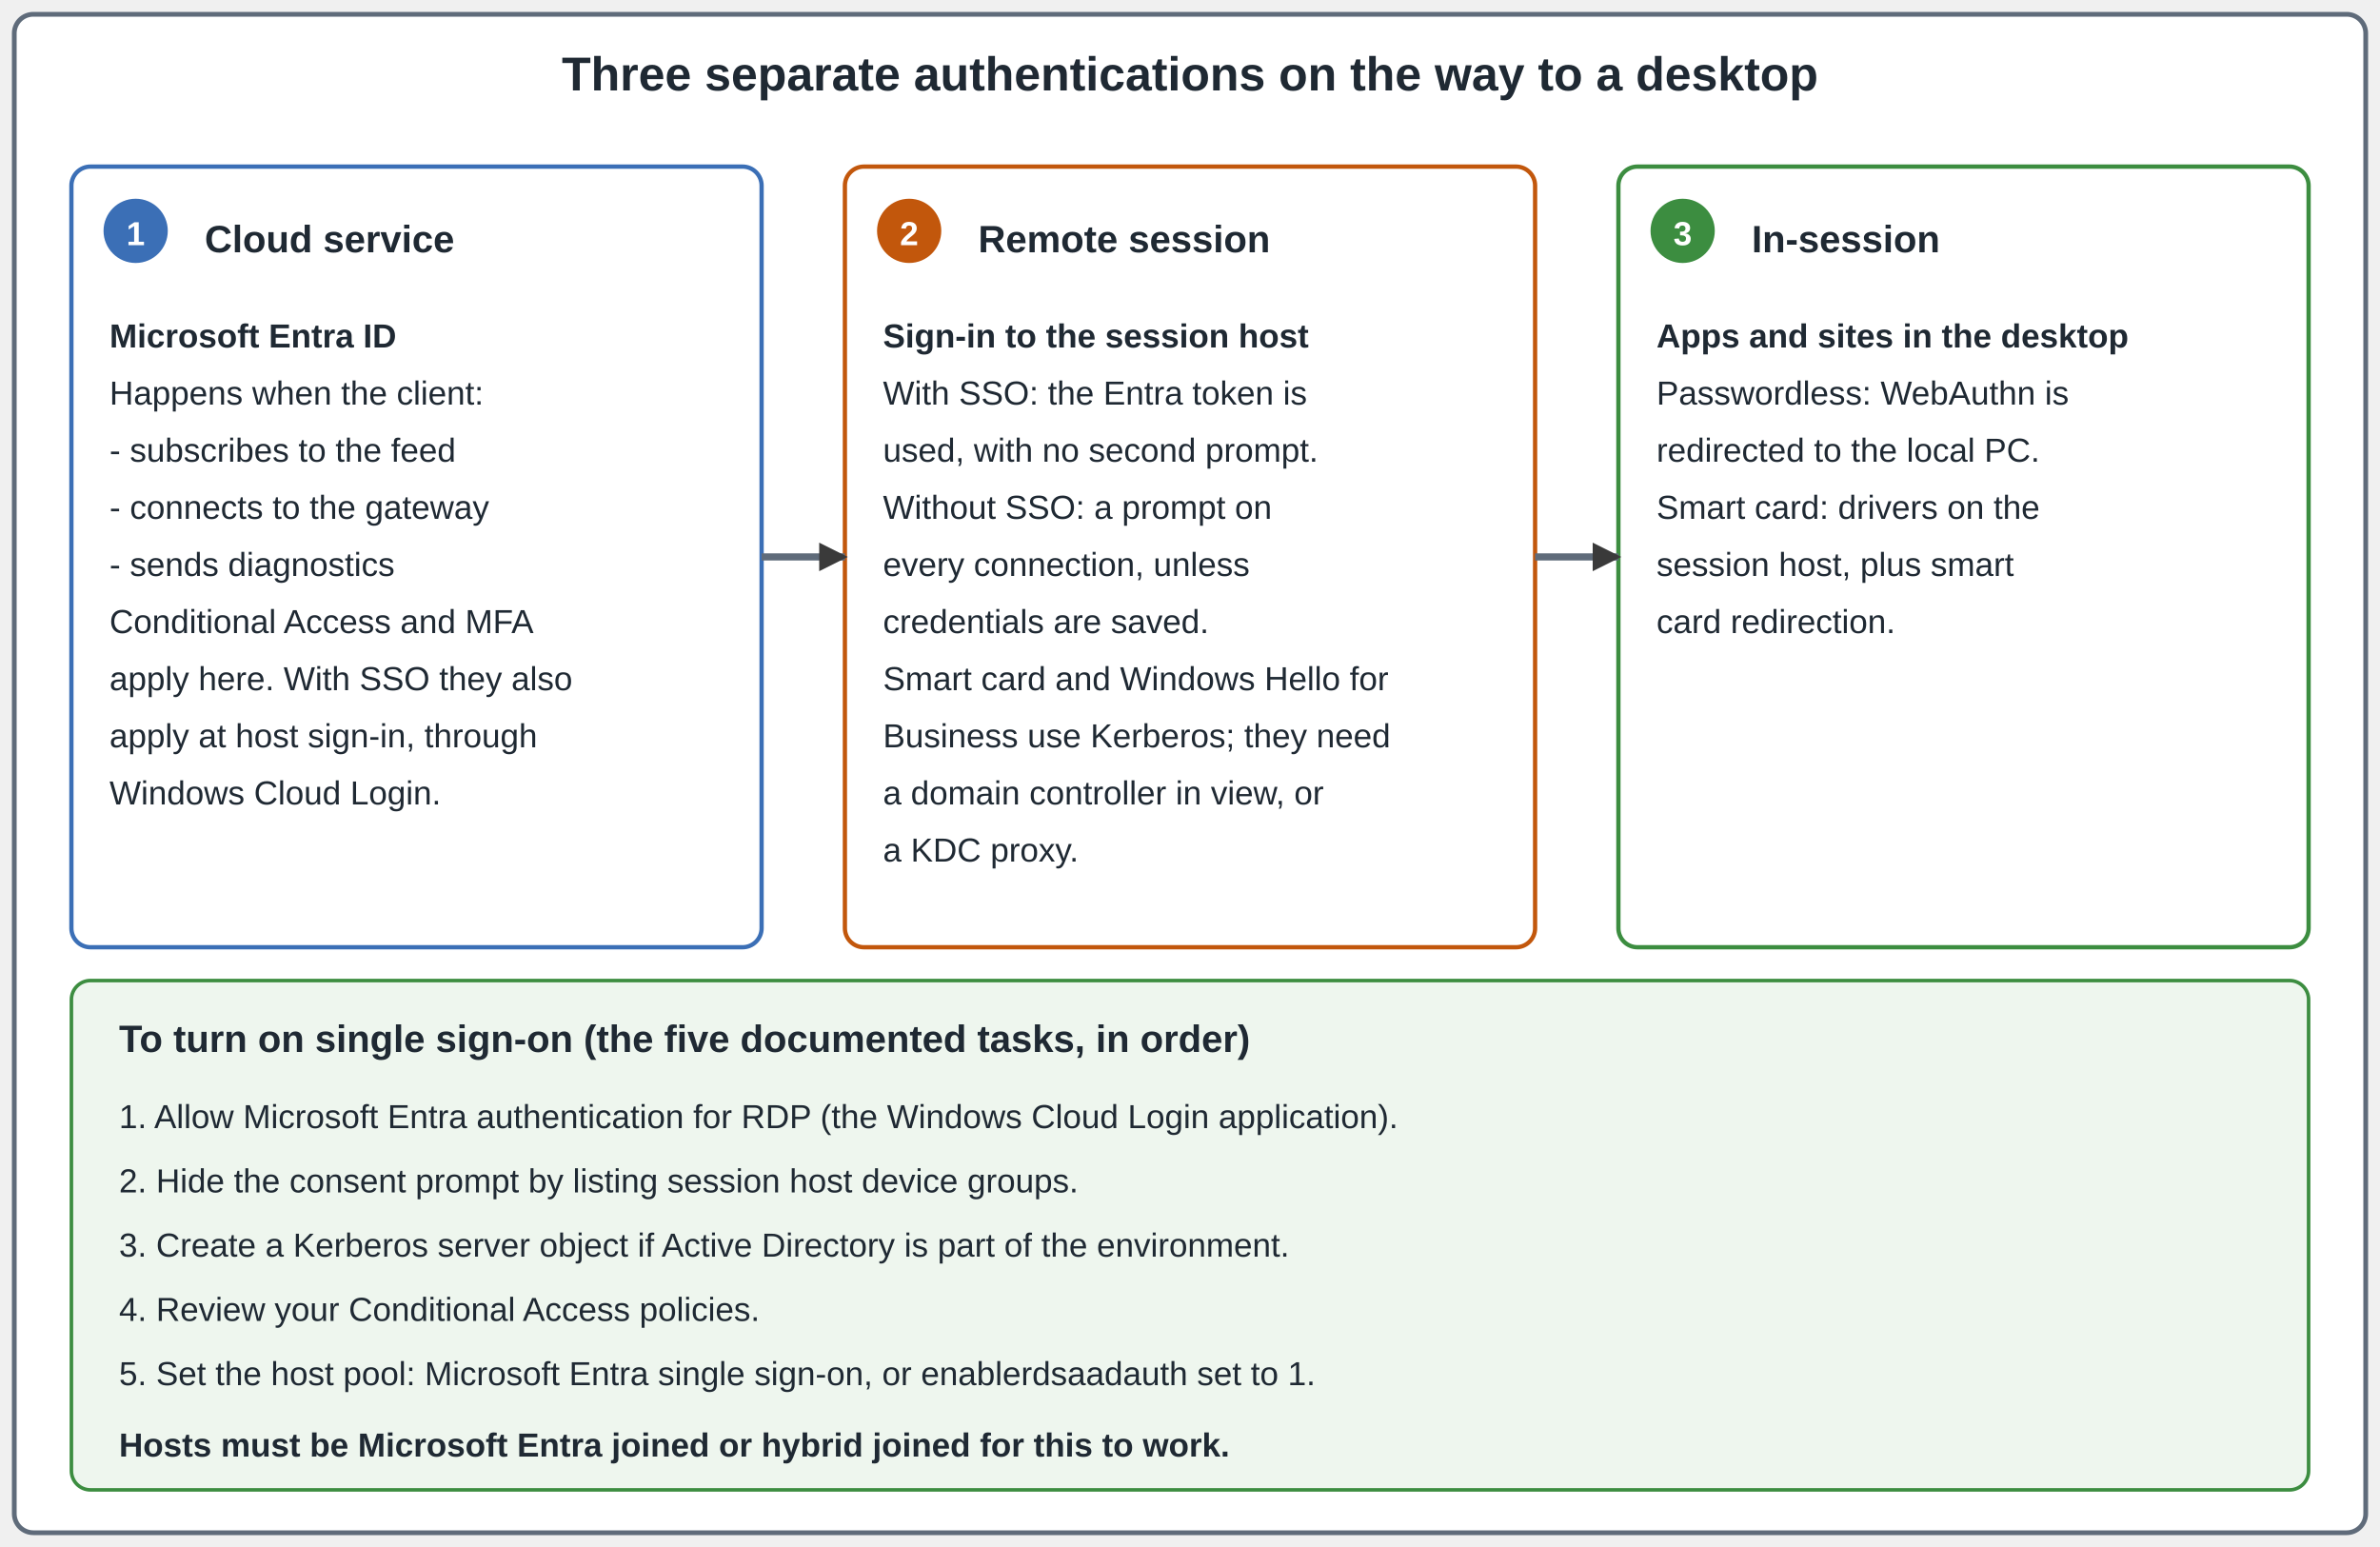
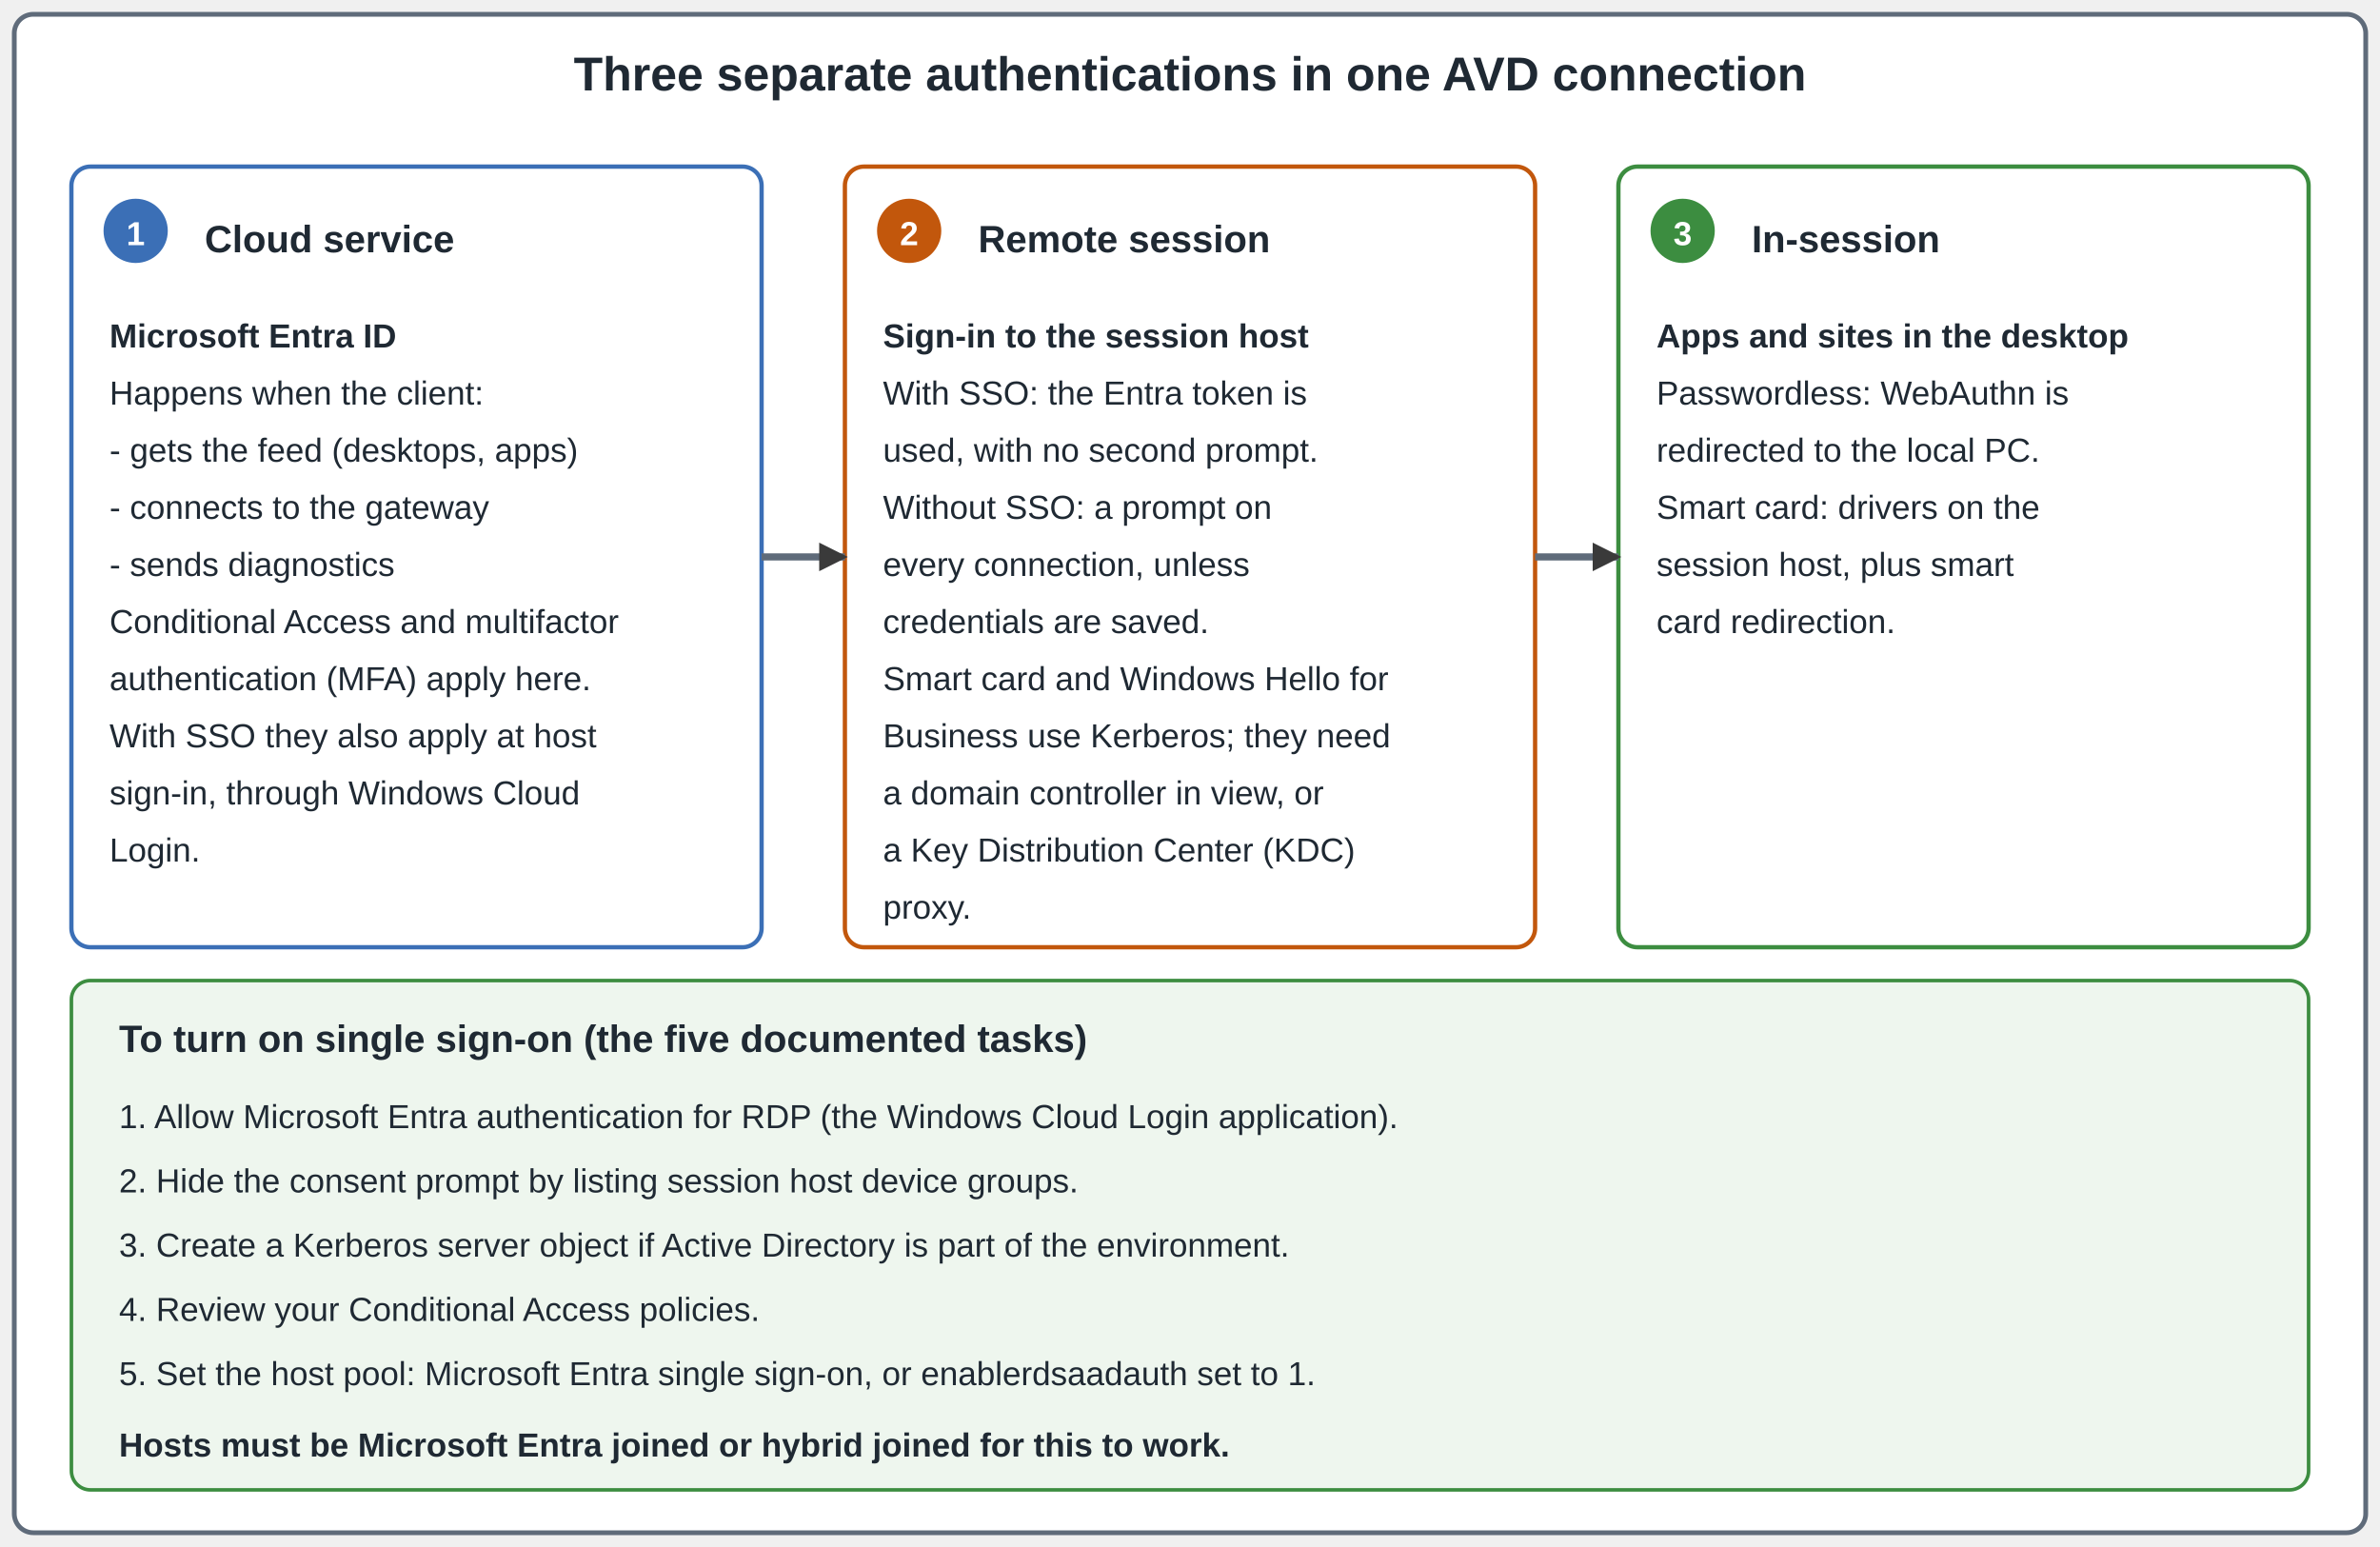
<svg xmlns="http://www.w3.org/2000/svg" viewBox="0 0 1000 650" width="1000" height="650" role="img" aria-labelledby="t d" font-family="Segoe UI, Arial, sans-serif">
  <defs>
    <marker id="arr" viewBox="0 0 10 10" refX="9" refY="5" markerWidth="4" markerHeight="4" orient="auto">
      <path d="M0,0 L10,5 L0,10 z" fill="#3a3a3a" />
    </marker>
  </defs>
  <rect x="6" y="6" width="988" height="638" rx="8" fill="#ffffff" stroke="#5f6b7a" stroke-width="2" />
-   <text x="500" y="38" font-size="20" font-weight="600" text-anchor="middle" fill="#1f2933">Three separate authentications on the way to a desktop</text>
+   <text x="500" y="38" font-size="20" font-weight="600" text-anchor="middle" fill="#1f2933">Three separate authentications in one AVD connection</text>
  <rect x="30" y="70" width="290" height="328" rx="8" fill="#ffffff" stroke="#3b6fb6" stroke-width="1.8" />
  <rect x="44" y="84" width="26" height="26" rx="13" fill="#3b6fb6" stroke="#3b6fb6" stroke-width="1" />
  <text x="57" y="103" font-size="14" font-weight="600" text-anchor="middle" fill="#ffffff">1</text>
  <text x="86" y="106" font-size="16" font-weight="600" text-anchor="start" fill="#1f2933">Cloud service</text>
  <text x="46" y="146" font-size="14" font-weight="600" text-anchor="start" fill="#1f2933">Microsoft Entra ID</text>
  <text x="46" y="170" font-size="14" text-anchor="start" fill="#1f2933">Happens when the client:</text>
-   <text x="46" y="194" font-size="14" text-anchor="start" fill="#1f2933">- subscribes to the feed</text>
+   <text x="46" y="194" font-size="14" text-anchor="start" fill="#1f2933">- gets the feed (desktops, apps)</text>
  <text x="46" y="218" font-size="14" text-anchor="start" fill="#1f2933">- connects to the gateway</text>
  <text x="46" y="242" font-size="14" text-anchor="start" fill="#1f2933">- sends diagnostics</text>
-   <text x="46" y="266" font-size="14" text-anchor="start" fill="#1f2933">Conditional Access and MFA</text>
-   <text x="46" y="290" font-size="14" text-anchor="start" fill="#1f2933">apply here. With SSO they also</text>
-   <text x="46" y="314" font-size="14" text-anchor="start" fill="#1f2933">apply at host sign-in, through</text>
-   <text x="46" y="338" font-size="14" text-anchor="start" fill="#1f2933">Windows Cloud Login.</text>
+   <text x="46" y="266" font-size="14" text-anchor="start" fill="#1f2933">Conditional Access and multifactor</text>
+   <text x="46" y="290" font-size="14" text-anchor="start" fill="#1f2933">authentication (MFA) apply here.</text>
+   <text x="46" y="314" font-size="14" text-anchor="start" fill="#1f2933">With SSO they also apply at host</text>
+   <text x="46" y="338" font-size="14" text-anchor="start" fill="#1f2933">sign-in, through Windows Cloud</text>
  <rect x="355" y="70" width="290" height="328" rx="8" fill="#ffffff" stroke="#c2570c" stroke-width="1.8" />
  <rect x="369" y="84" width="26" height="26" rx="13" fill="#c2570c" stroke="#c2570c" stroke-width="1" />
  <text x="382" y="103" font-size="14" font-weight="600" text-anchor="middle" fill="#ffffff">2</text>
  <text x="411" y="106" font-size="16" font-weight="600" text-anchor="start" fill="#1f2933">Remote session</text>
  <text x="371" y="146" font-size="14" font-weight="600" text-anchor="start" fill="#1f2933">Sign-in to the session host</text>
  <text x="371" y="170" font-size="14" text-anchor="start" fill="#1f2933">With SSO: the Entra token is</text>
  <text x="371" y="194" font-size="14" text-anchor="start" fill="#1f2933">used, with no second prompt.</text>
  <text x="371" y="218" font-size="14" text-anchor="start" fill="#1f2933">Without SSO: a prompt on</text>
  <text x="371" y="242" font-size="14" text-anchor="start" fill="#1f2933">every connection, unless</text>
  <text x="371" y="266" font-size="14" text-anchor="start" fill="#1f2933">credentials are saved.</text>
  <text x="371" y="290" font-size="14" text-anchor="start" fill="#1f2933">Smart card and Windows Hello for</text>
  <text x="371" y="314" font-size="14" text-anchor="start" fill="#1f2933">Business use Kerberos; they need</text>
  <text x="371" y="338" font-size="14" text-anchor="start" fill="#1f2933">a domain controller in view, or</text>
-   <text x="371" y="362" font-size="14" text-anchor="start" fill="#1f2933">a KDC proxy.</text>
+   <text x="371" y="362" font-size="14" text-anchor="start" fill="#1f2933">a Key Distribution Center (KDC)</text>
  <rect x="680" y="70" width="290" height="328" rx="8" fill="#ffffff" stroke="#3c8d40" stroke-width="1.8" />
  <rect x="694" y="84" width="26" height="26" rx="13" fill="#3c8d40" stroke="#3c8d40" stroke-width="1" />
  <text x="707" y="103" font-size="14" font-weight="600" text-anchor="middle" fill="#ffffff">3</text>
  <text x="736" y="106" font-size="16" font-weight="600" text-anchor="start" fill="#1f2933">In-session</text>
  <text x="696" y="146" font-size="14" font-weight="600" text-anchor="start" fill="#1f2933">Apps and sites in the desktop</text>
  <text x="696" y="170" font-size="14" text-anchor="start" fill="#1f2933">Passwordless: WebAuthn is</text>
  <text x="696" y="194" font-size="14" text-anchor="start" fill="#1f2933">redirected to the local PC.</text>
  <text x="696" y="218" font-size="14" text-anchor="start" fill="#1f2933">Smart card: drivers on the</text>
  <text x="696" y="242" font-size="14" text-anchor="start" fill="#1f2933">session host, plus smart</text>
  <text x="696" y="266" font-size="14" text-anchor="start" fill="#1f2933">card redirection.</text>
  <line x1="320" y1="234" x2="355" y2="234" stroke="#5f6b7a" stroke-width="3" marker-end="url(#arr)" />
  <line x1="645" y1="234" x2="680" y2="234" stroke="#5f6b7a" stroke-width="3" marker-end="url(#arr)" />
  <rect x="30" y="412" width="940" height="214" rx="8" fill="#eef6ee" stroke="#3c8d40" stroke-width="1.5" />
-   <text x="50" y="442" font-size="16" font-weight="600" text-anchor="start" fill="#1f2933">To turn on single sign-on (the five documented tasks, in order)</text>
+   <text x="50" y="442" font-size="16" font-weight="600" text-anchor="start" fill="#1f2933">To turn on single sign-on (the five documented tasks)</text>
  <text x="50" y="474" font-size="14" text-anchor="start" fill="#1f2933">1.  Allow Microsoft Entra authentication for RDP (the Windows Cloud Login application).</text>
  <text x="50" y="501" font-size="14" text-anchor="start" fill="#1f2933">2.  Hide the consent prompt by listing session host device groups.</text>
  <text x="50" y="528" font-size="14" text-anchor="start" fill="#1f2933">3.  Create a Kerberos server object if Active Directory is part of the environment.</text>
  <text x="50" y="555" font-size="14" text-anchor="start" fill="#1f2933">4.  Review your Conditional Access policies.</text>
  <text x="50" y="582" font-size="14" text-anchor="start" fill="#1f2933">5.  Set the host pool: Microsoft Entra single sign-on, or enablerdsaadauth set to 1.</text>
  <text x="50" y="612" font-size="14" font-weight="600" text-anchor="start" fill="#1f2933">Hosts must be Microsoft Entra joined or hybrid joined for this to work.</text>
+   <text x="46" y="362" font-size="14" text-anchor="start" fill="#1f2933">Login.</text>
+   <text x="371" y="386" font-size="14" text-anchor="start" fill="#1f2933">proxy.</text>
</svg>
